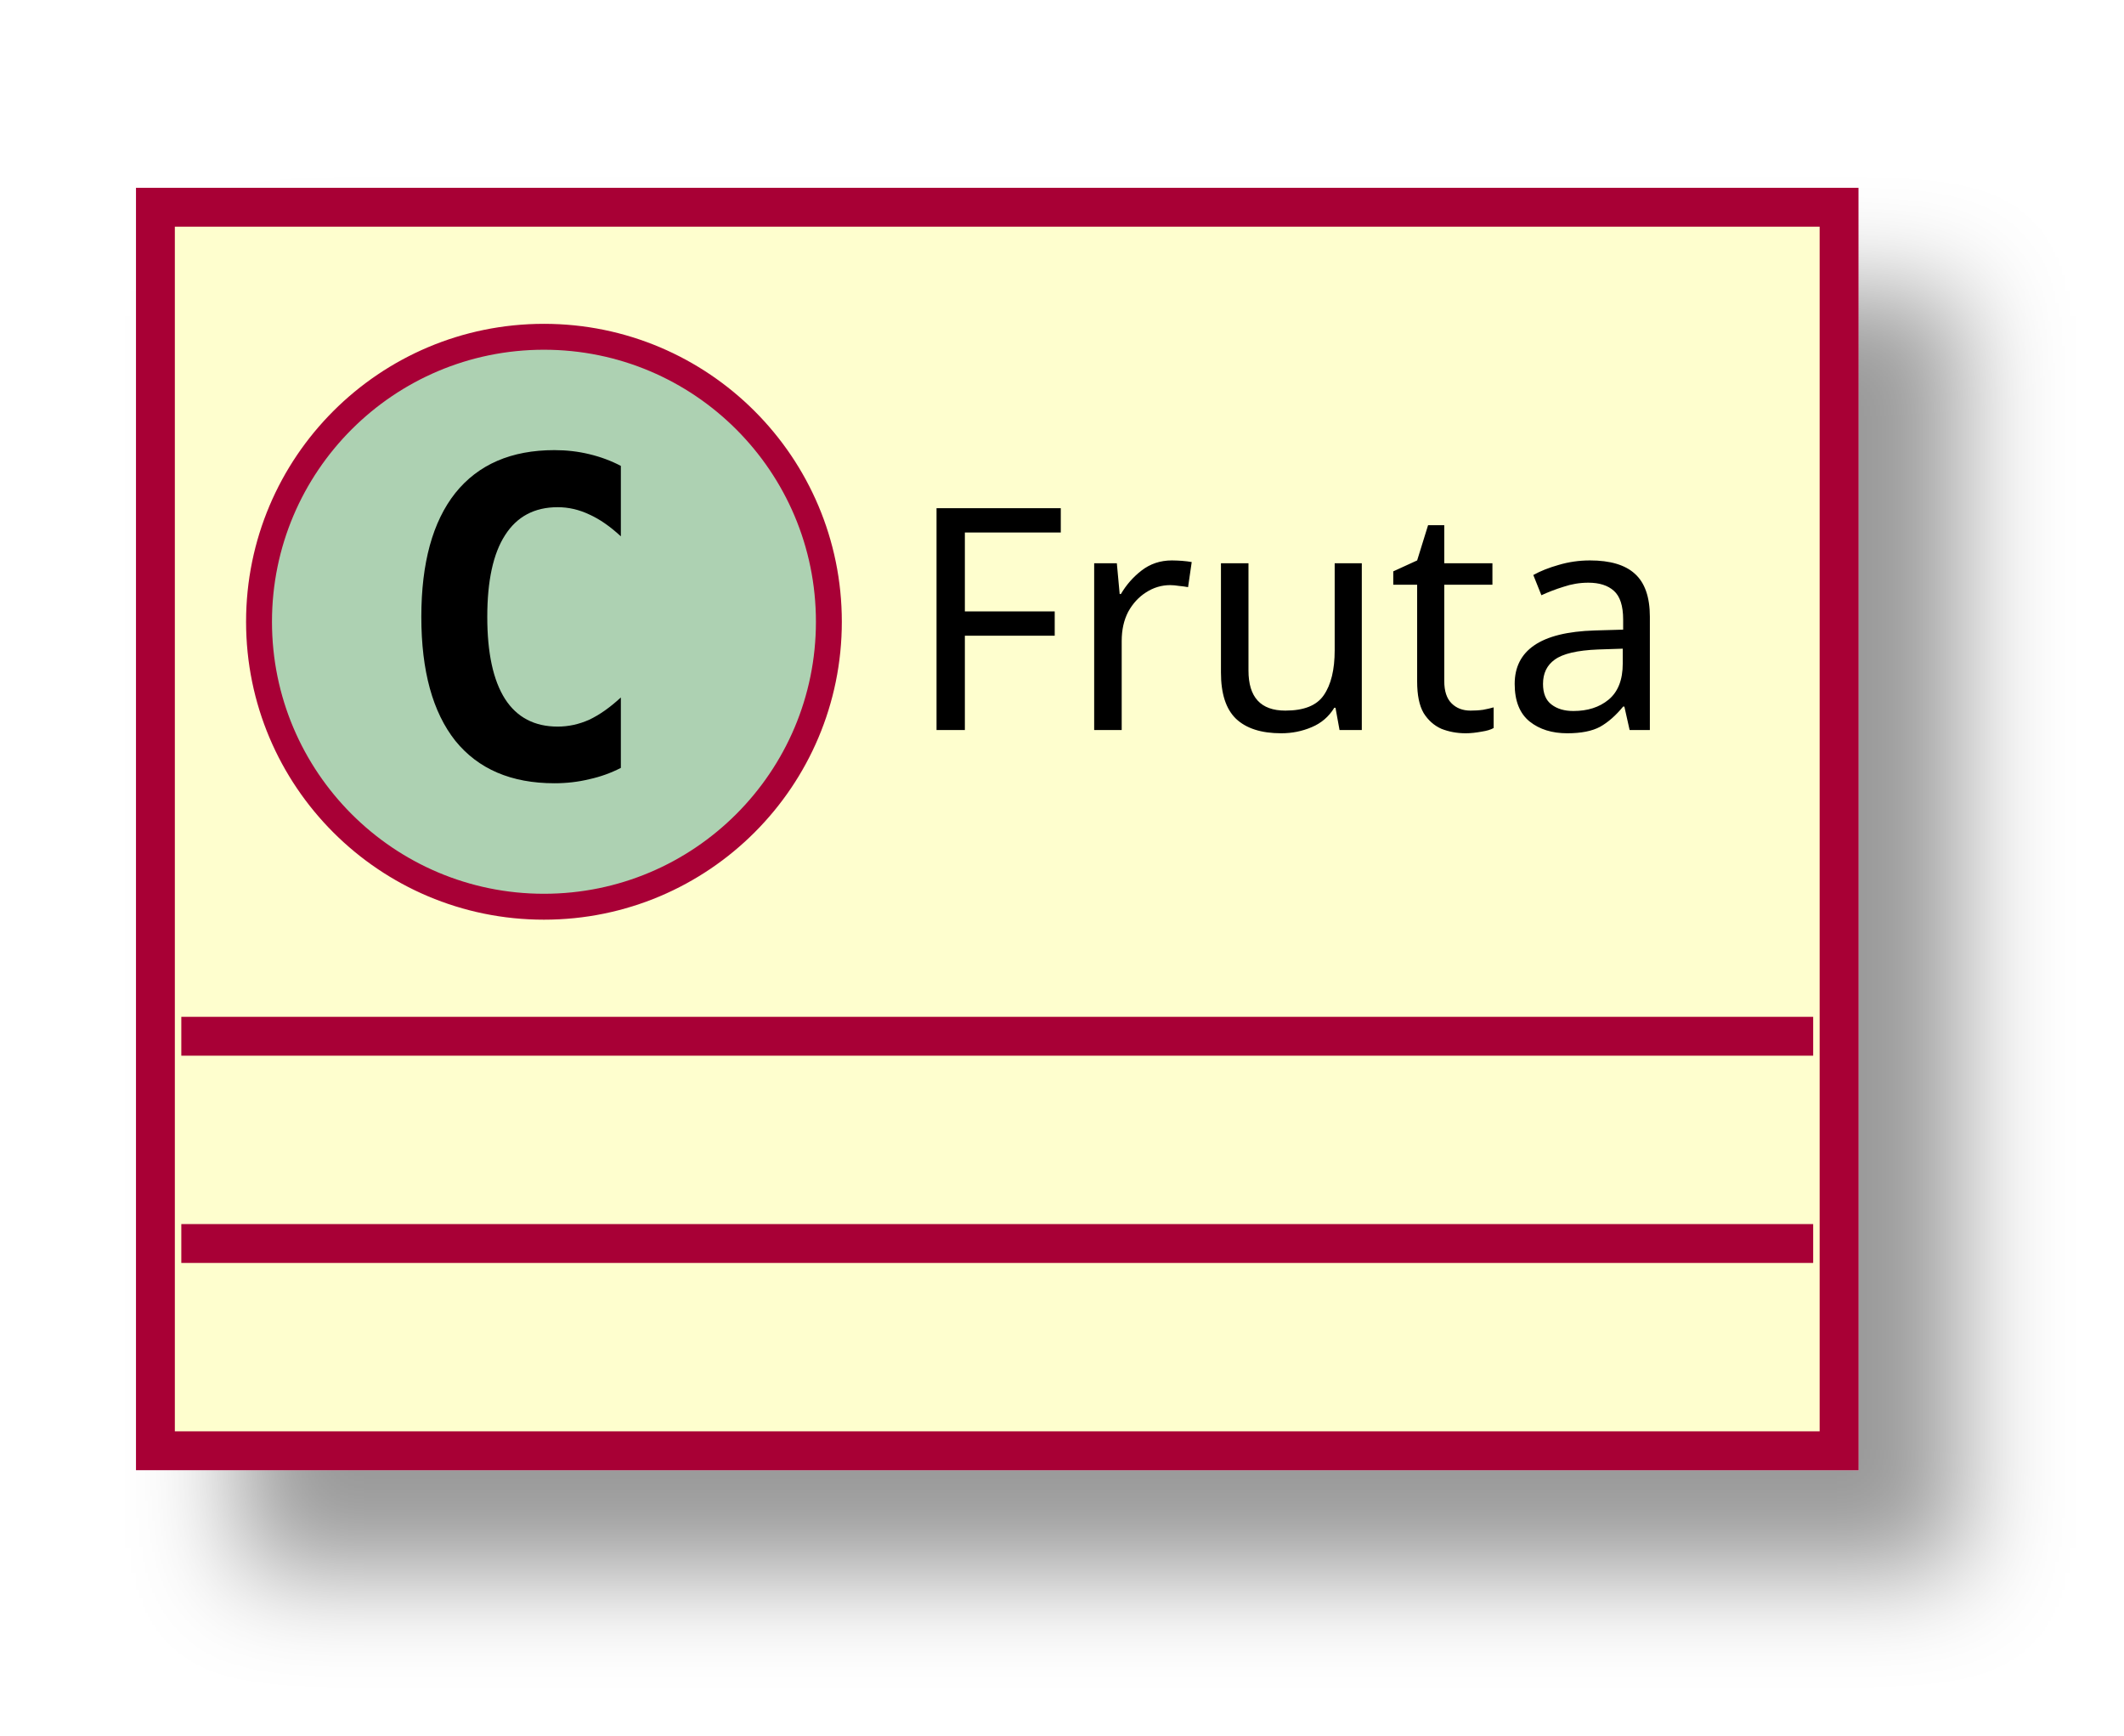
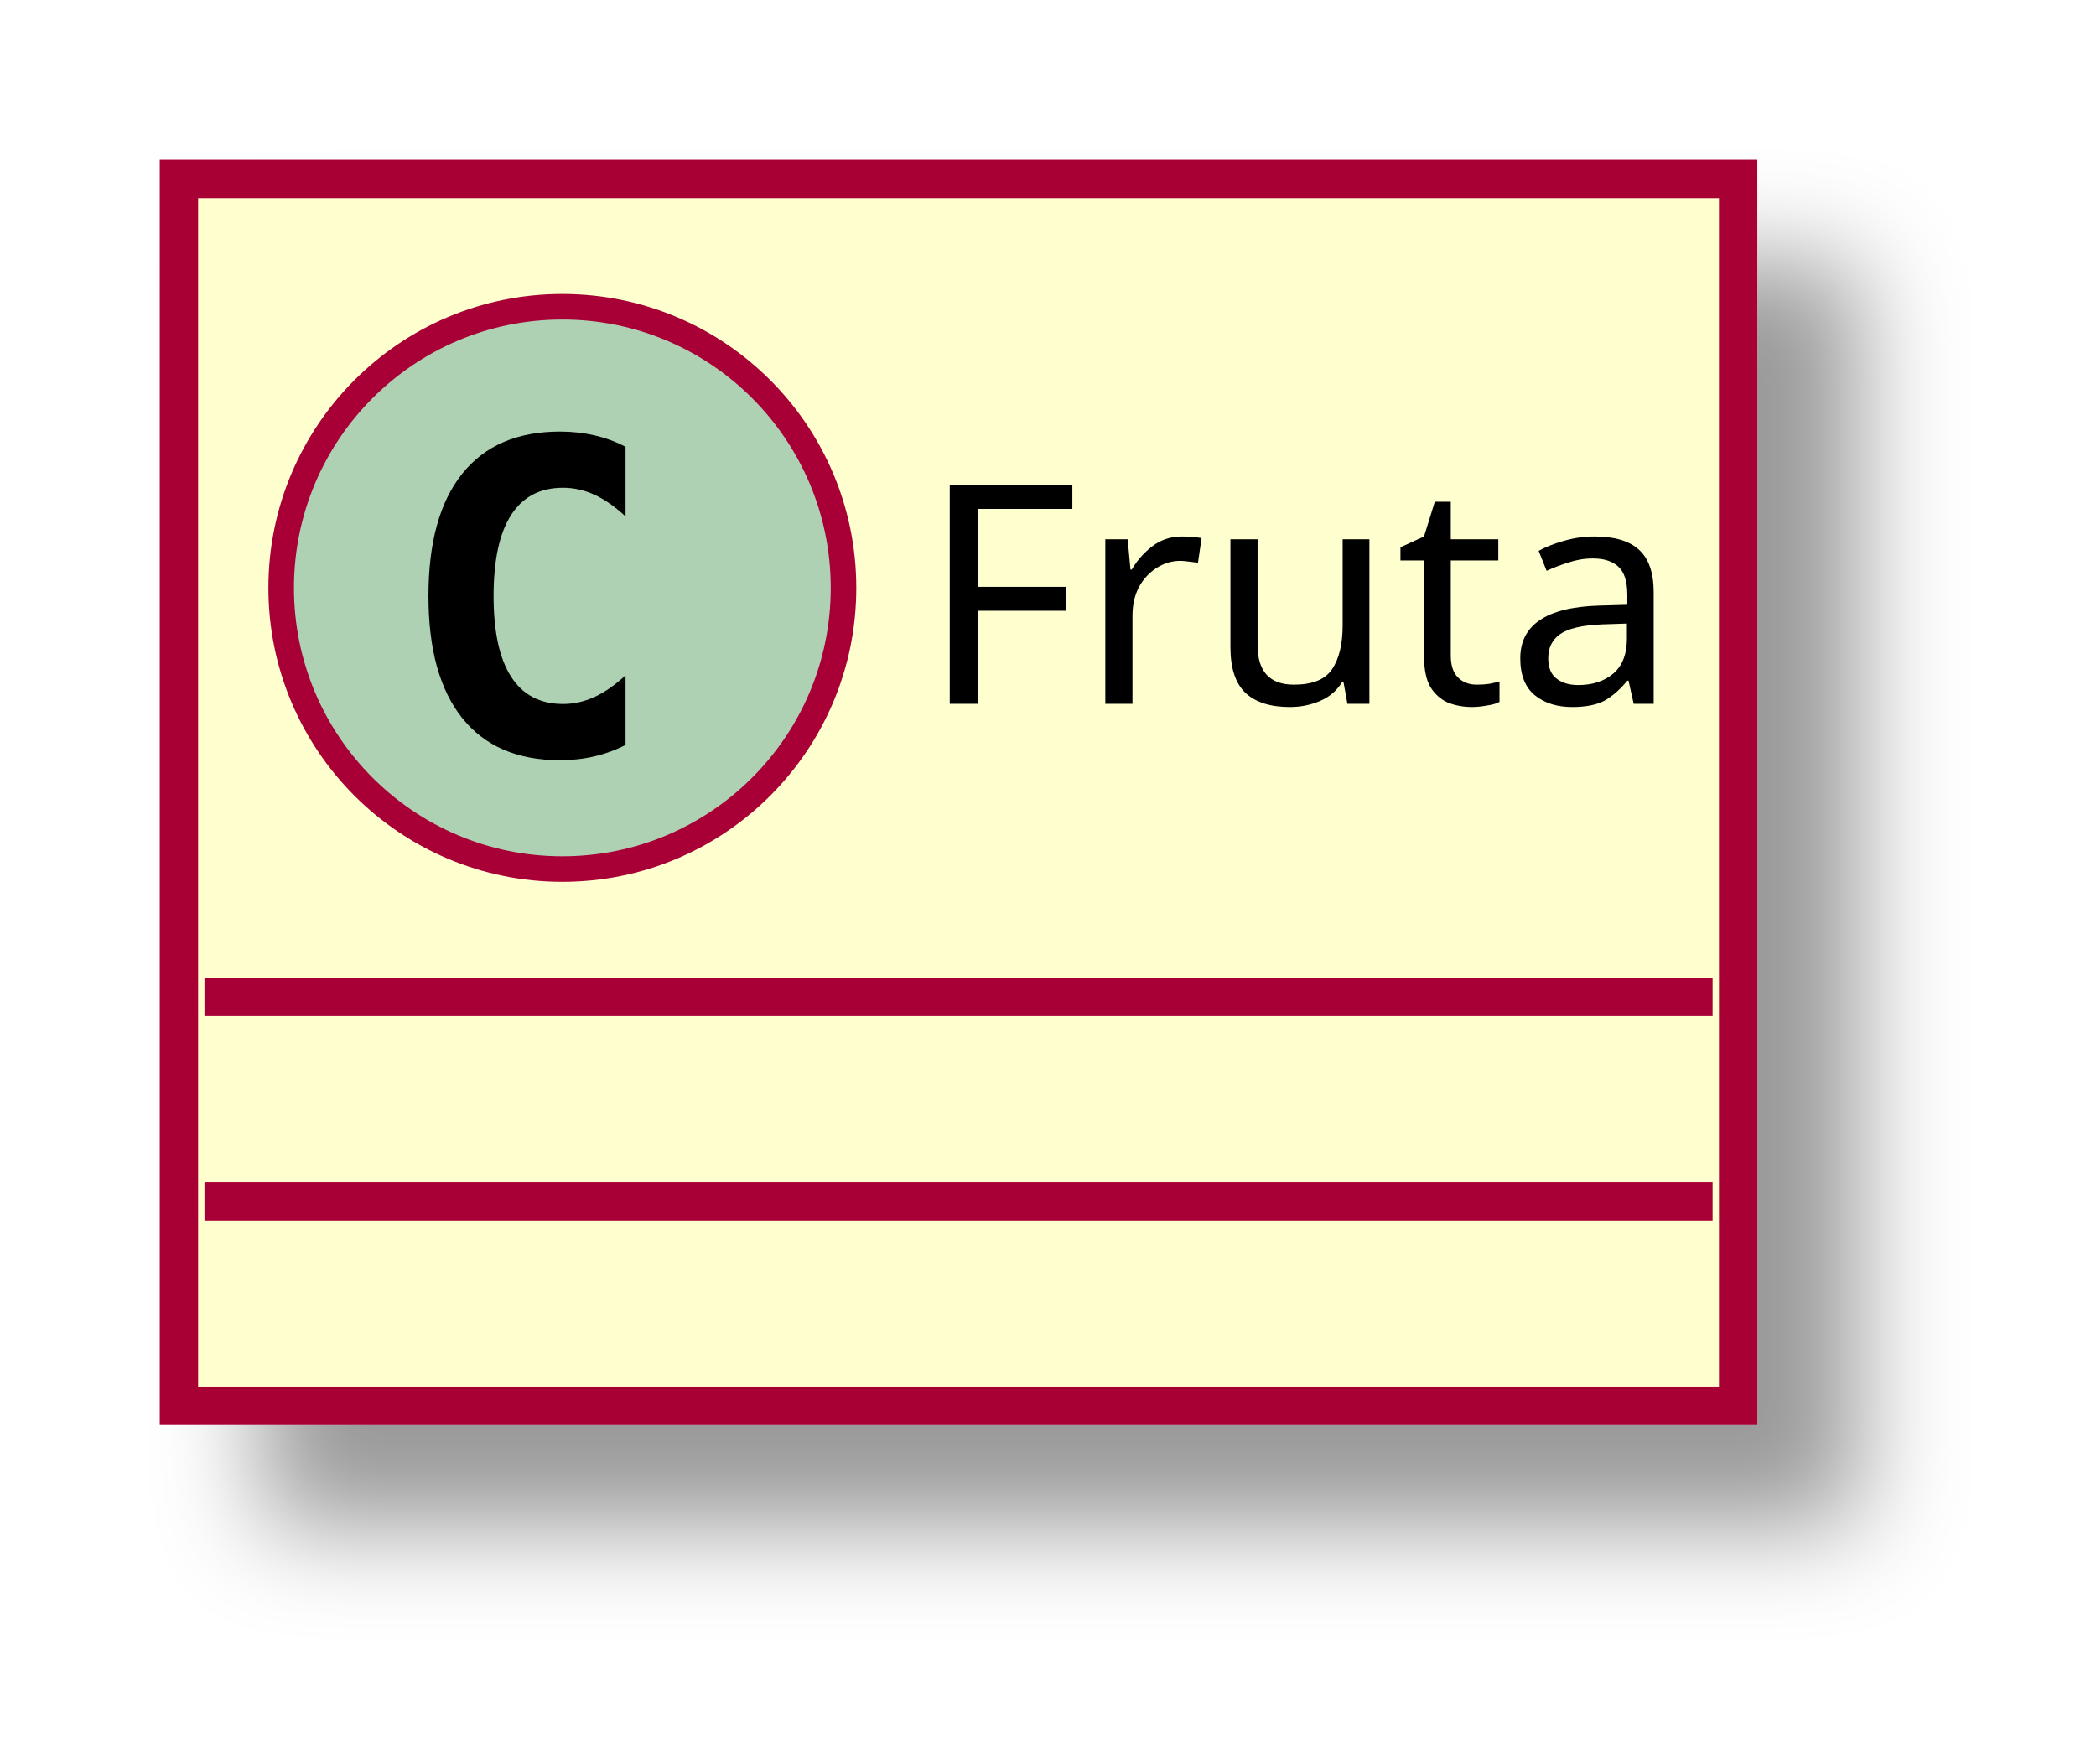
- <svg xmlns="http://www.w3.org/2000/svg" contentScriptType="application/ecmascript" contentStyleType="text/css" height="67px" preserveAspectRatio="none" style="width:82px;height:67px;" version="1.1" viewBox="0 0 82 67" width="82px" zoomAndPan="magnify">
+ <svg xmlns="http://www.w3.org/2000/svg" contentScriptType="application/ecmascript" contentStyleType="text/css" height="69px" preserveAspectRatio="none" style="width:82px;height:69px;" version="1.1" viewBox="0 0 82 69" width="82px" zoomAndPan="magnify">
  <defs>
    <filter height="300%" id="f5gi0nlt6fkvp" width="300%" x="-1" y="-1">
      <feGaussianBlur result="blurOut" stdDeviation="2.0" />
      <feColorMatrix in="blurOut" result="blurOut2" type="matrix" values="0 0 0 0 0 0 0 0 0 0 0 0 0 0 0 0 0 0 .4 0" />
      <feOffset dx="4.0" dy="4.0" in="blurOut2" result="blurOut3" />
      <feBlend in="SourceGraphic" in2="blurOut3" mode="normal" />
    </filter>
  </defs>
  <g>
-     <rect fill="#FEFECE" filter="url(#f5gi0nlt6fkvp)" height="48" id="Fruta" style="stroke: #A80036; stroke-width: 1.5;" width="65" x="6" y="8" />
-     <ellipse cx="21" cy="24" fill="#ADD1B2" rx="11" ry="11" style="stroke: #A80036; stroke-width: 1.0;" />
-     <path d="M23.969,29.641 Q23.391,29.938 22.75,30.078 Q22.109,30.234 21.406,30.234 Q18.906,30.234 17.578,28.594 Q16.266,26.938 16.266,23.812 Q16.266,20.688 17.578,19.031 Q18.906,17.375 21.406,17.375 Q22.109,17.375 22.75,17.531 Q23.406,17.688 23.969,17.984 L23.969,20.703 Q23.344,20.125 22.75,19.859 Q22.156,19.578 21.531,19.578 Q20.188,19.578 19.5,20.656 Q18.812,21.719 18.812,23.812 Q18.812,25.906 19.5,26.984 Q20.188,28.047 21.531,28.047 Q22.156,28.047 22.75,27.781 Q23.344,27.5 23.969,26.922 L23.969,29.641 Z " />
-     <text fill="#000000" font-family="sans-serif" font-size="12" lengthAdjust="spacingAndGlyphs" textLength="33" x="35" y="28.181">Fruta</text>
-     <line style="stroke: #A80036; stroke-width: 1.5;" x1="7" x2="70" y1="40" y2="40" />
-     <line style="stroke: #A80036; stroke-width: 1.5;" x1="7" x2="70" y1="48" y2="48" />
+     <rect codeLine="1" fill="#FEFECE" filter="url(#f5gi0nlt6fkvp)" height="48" id="Fruta" style="stroke: #A80036; stroke-width: 1.5;" width="61" x="7" y="7" />
+     <ellipse cx="22" cy="23" fill="#ADD1B2" rx="11" ry="11" style="stroke: #A80036; stroke-width: 1.0;" />
+     <path d="M24.473,29.143 Q23.892,29.442 23.253,29.591 Q22.614,29.741 21.908,29.741 Q19.401,29.741 18.081,28.089 Q16.762,26.437 16.762,23.316 Q16.762,20.186 18.081,18.535 Q19.401,16.883 21.908,16.883 Q22.614,16.883 23.261,17.032 Q23.909,17.182 24.473,17.48 L24.473,20.203 Q23.842,19.622 23.249,19.352 Q22.655,19.082 22.024,19.082 Q20.68,19.082 19.995,20.149 Q19.31,21.216 19.31,23.316 Q19.31,25.408 19.995,26.474 Q20.68,27.541 22.024,27.541 Q22.655,27.541 23.249,27.271 Q23.842,27.002 24.473,26.42 Z " fill="#000000" />
+     <text fill="#000000" font-family="sans-serif" font-size="12" lengthAdjust="spacingAndGlyphs" textLength="29" x="36" y="27.535">Fruta</text>
+     <line style="stroke: #A80036; stroke-width: 1.5;" x1="8" x2="67" y1="39" y2="39" />
+     <line style="stroke: #A80036; stroke-width: 1.5;" x1="8" x2="67" y1="47" y2="47" />
  </g>
</svg>
